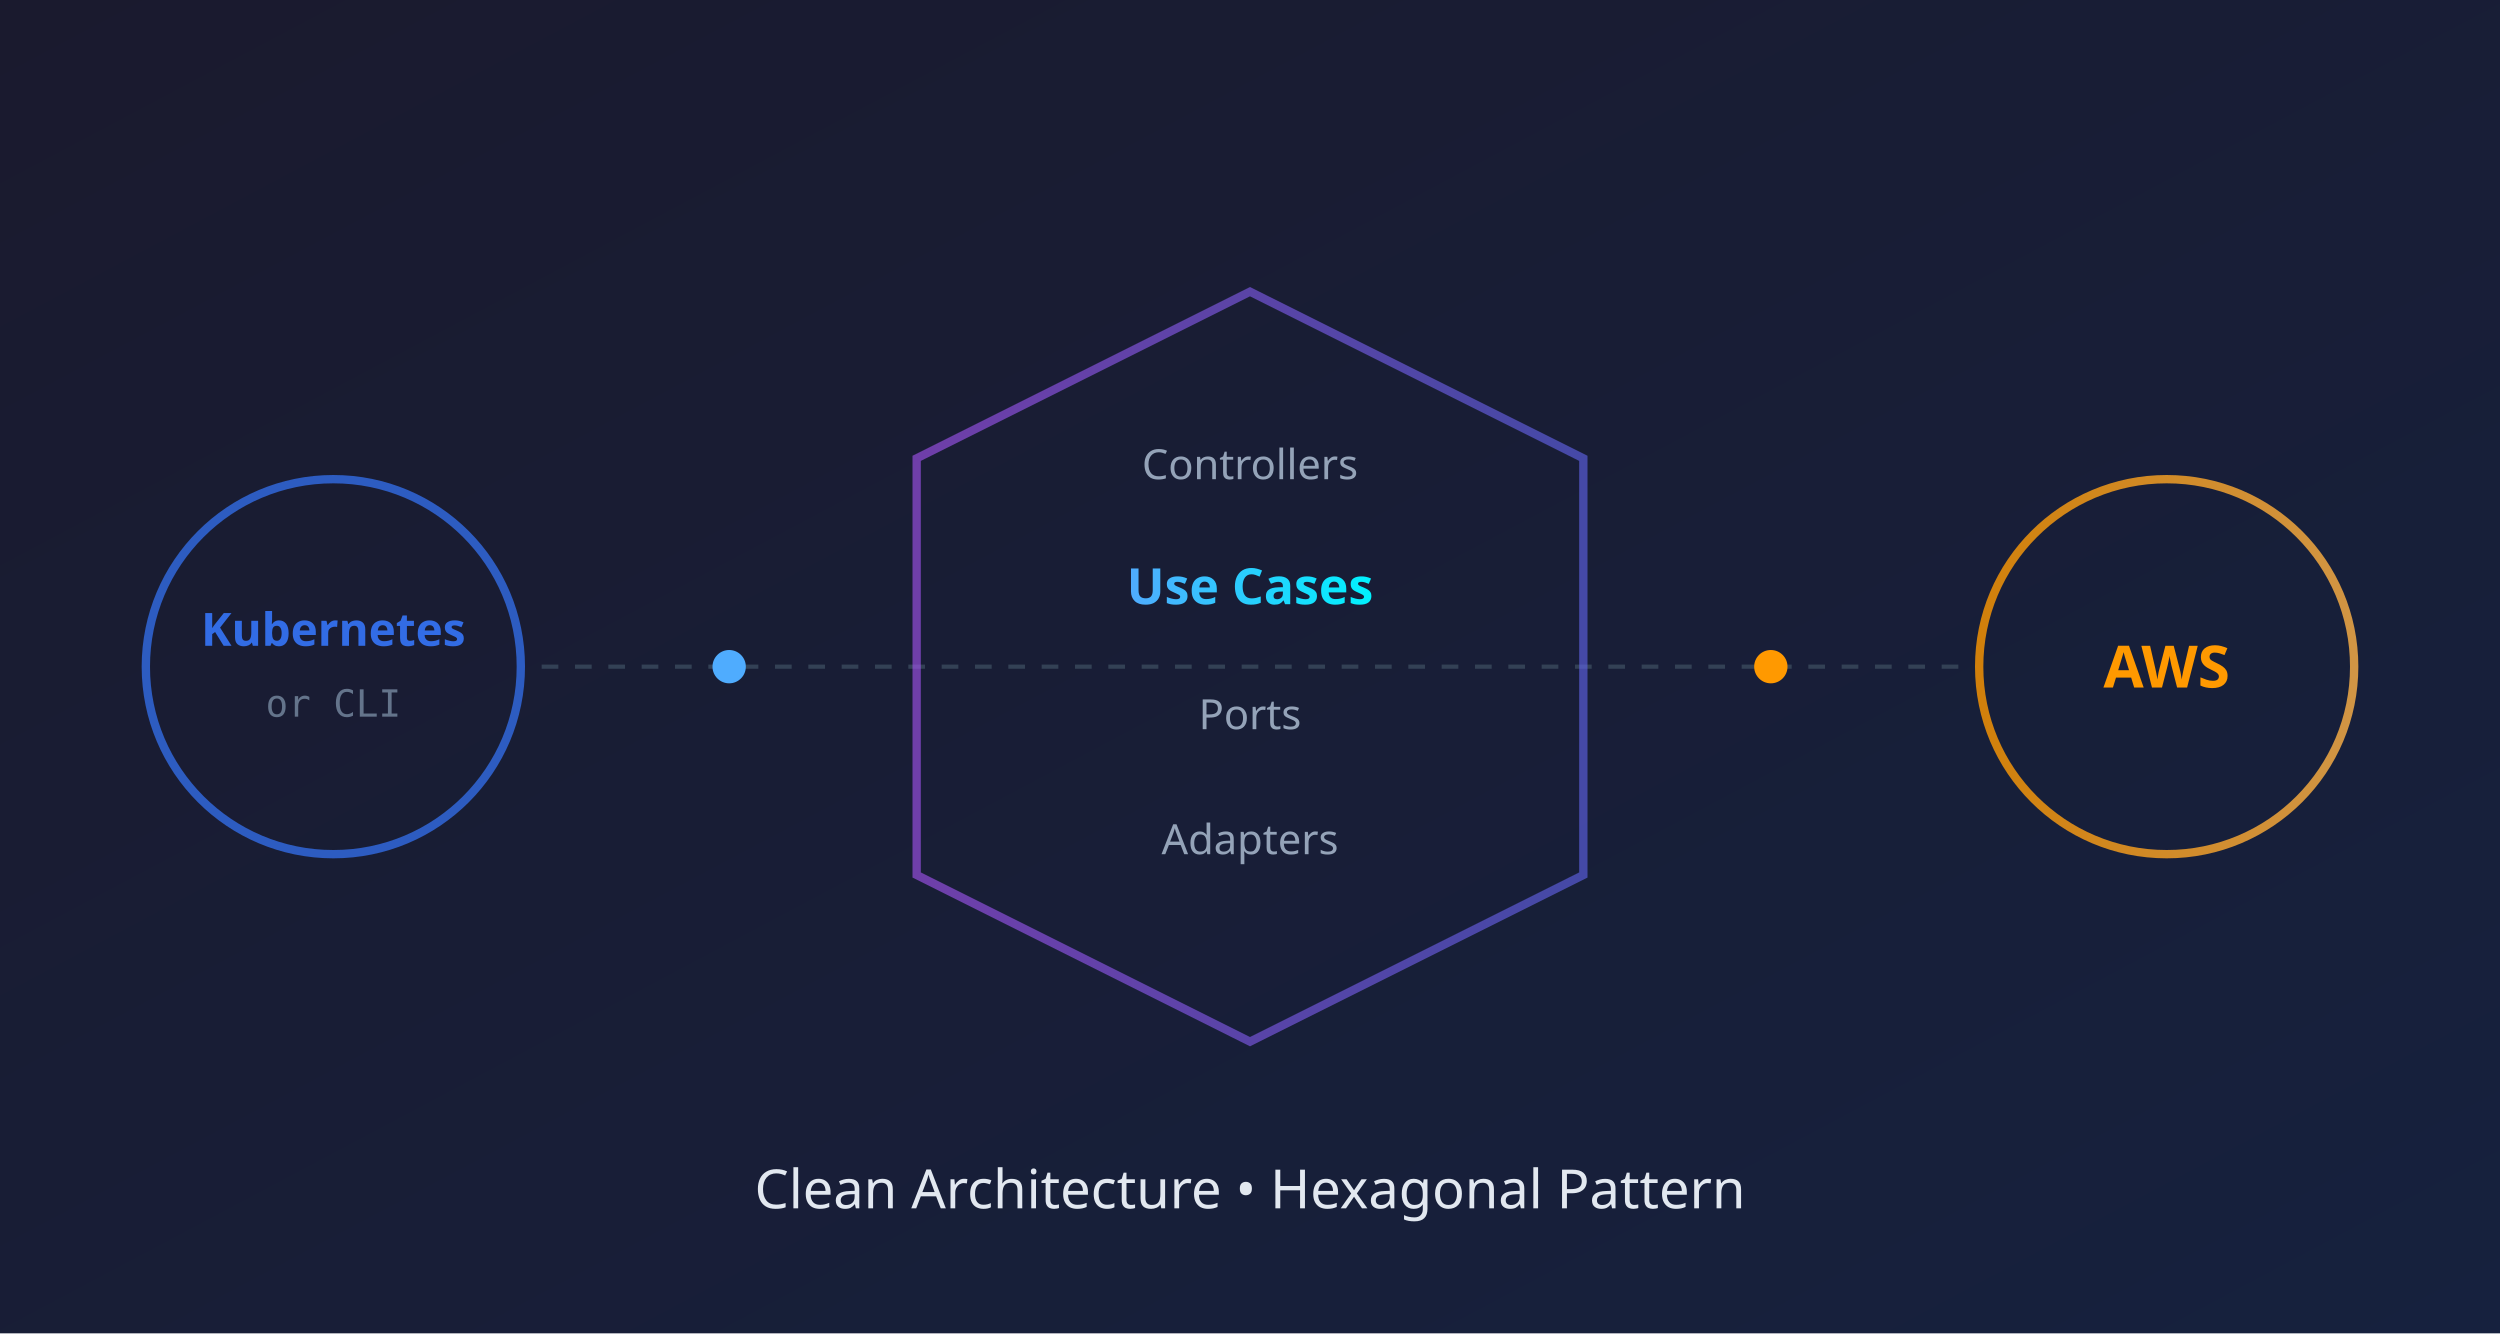
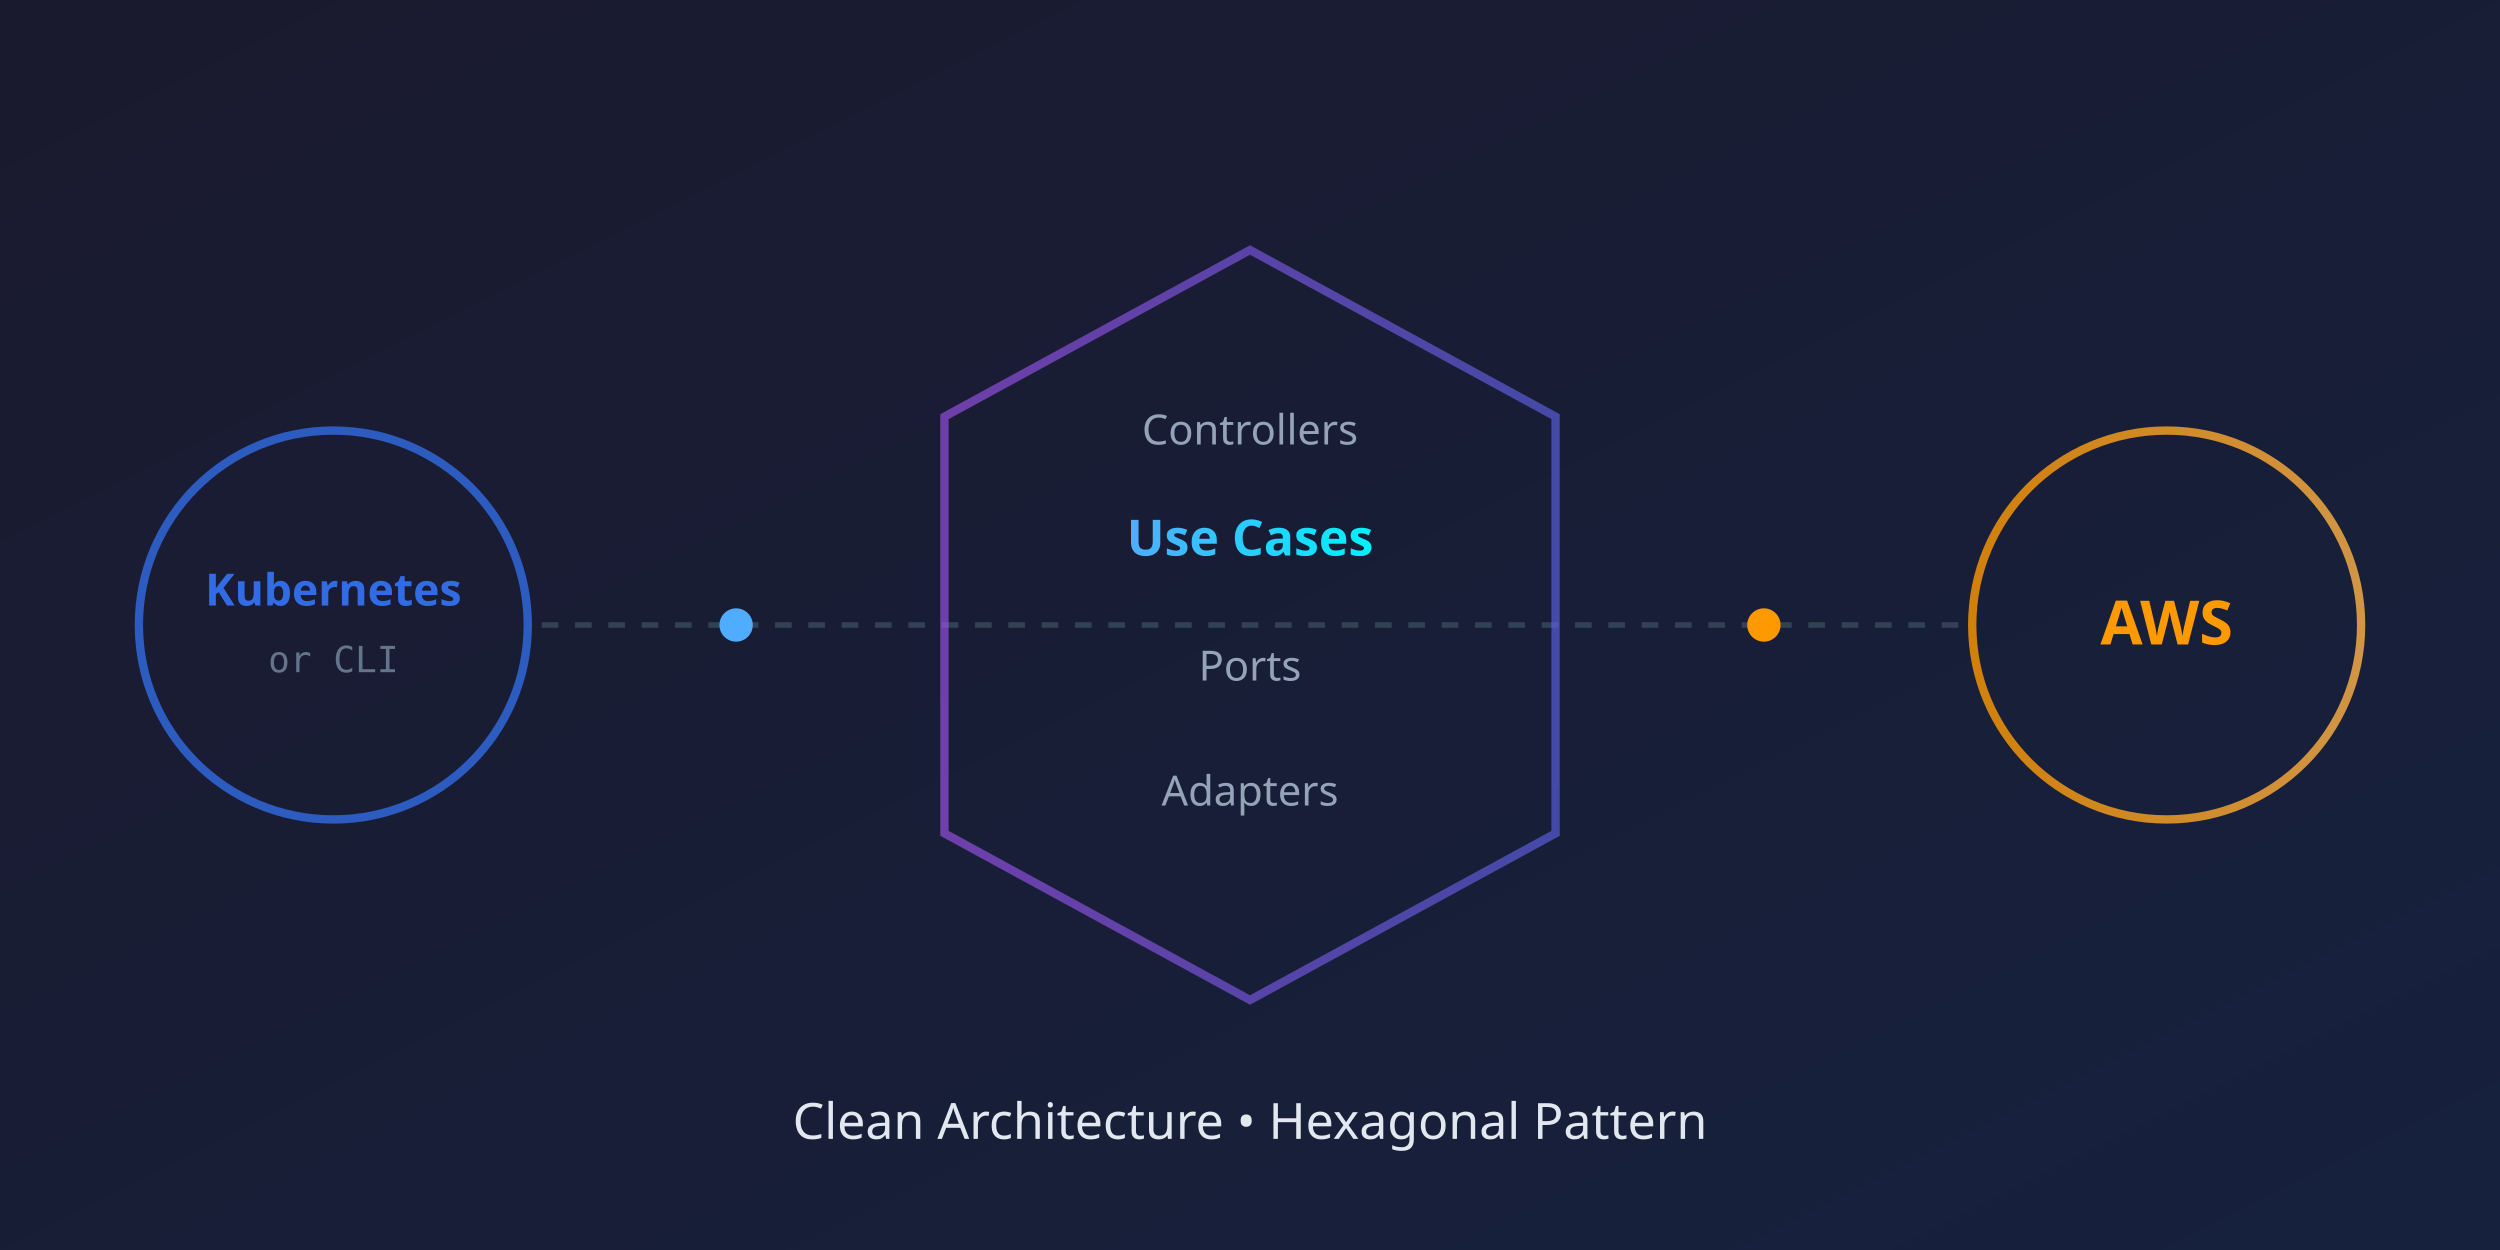
- <svg xmlns="http://www.w3.org/2000/svg" viewBox="0 0 600 320">
+ <svg xmlns="http://www.w3.org/2000/svg" viewBox="0 0 900 450">
  <defs>
    <linearGradient id="bg" x1="0%" y1="0%" x2="100%" y2="100%">
      <stop offset="0%" style="stop-color:#1a1a2e" />
      <stop offset="100%" style="stop-color:#16213e" />
    </linearGradient>
    <linearGradient id="blue" x1="0%" y1="0%" x2="100%" y2="0%">
      <stop offset="0%" style="stop-color:#4facfe" />
      <stop offset="100%" style="stop-color:#00f2fe" />
    </linearGradient>
    <linearGradient id="purple" x1="0%" y1="0%" x2="100%" y2="0%">
      <stop offset="0%" style="stop-color:#a855f7" />
      <stop offset="100%" style="stop-color:#6366f1" />
    </linearGradient>
    <linearGradient id="orange" x1="0%" y1="0%" x2="100%" y2="0%">
      <stop offset="0%" style="stop-color:#ff9900" />
      <stop offset="100%" style="stop-color:#ffb347" />
    </linearGradient>
  </defs>
-   <rect width="600" height="320" fill="url(#bg)" />
-   <circle cx="80" cy="160" r="45" fill="none" stroke="#326ce5" stroke-width="2" opacity="0.8" />
-   <text x="80" y="155" font-family="system-ui" font-size="11" font-weight="600" fill="#326ce5" text-anchor="middle">Kubernetes</text>
-   <text x="80" y="172" font-family="monospace" font-size="9" fill="#64748b" text-anchor="middle">or CLI</text>
-   <path d="M130 160 L470 160" stroke="#334155" stroke-width="1" stroke-dasharray="4,4" />
-   <polygon points="300,70 380,110 380,210 300,250 220,210 220,110" fill="none" stroke="url(#purple)" stroke-width="2" opacity="0.6" />
-   <text x="300" y="115" font-family="system-ui" font-size="10" fill="#94a3b8" text-anchor="middle">Controllers</text>
-   <text x="300" y="145" font-family="system-ui" font-size="12" font-weight="600" fill="url(#blue)" text-anchor="middle">Use Cases</text>
-   <text x="300" y="175" font-family="system-ui" font-size="10" fill="#94a3b8" text-anchor="middle">Ports</text>
-   <text x="300" y="205" font-family="system-ui" font-size="10" fill="#94a3b8" text-anchor="middle">Adapters</text>
-   <circle cx="520" cy="160" r="45" fill="none" stroke="url(#orange)" stroke-width="2" opacity="0.8" />
-   <text x="520" y="165" font-family="system-ui" font-size="14" font-weight="700" fill="#ff9900" text-anchor="middle">AWS</text>
-   <circle cx="175" cy="160" r="4" fill="#4facfe" />
-   <circle cx="425" cy="160" r="4" fill="#ff9900" />
-   <text x="300" y="290" font-family="system-ui" font-size="13" fill="#e2e8f0" text-anchor="middle">Clean Architecture • Hexagonal Pattern</text>
+   <rect width="900" height="450" fill="url(#bg)" />
+   <circle cx="120" cy="225" r="70" fill="none" stroke="#326ce5" stroke-width="3" opacity="0.8" />
+   <text x="120" y="218" font-family="system-ui" font-size="16" font-weight="600" fill="#326ce5" text-anchor="middle">Kubernetes</text>
+   <text x="120" y="242" font-family="monospace" font-size="13" fill="#64748b" text-anchor="middle">or CLI</text>
+   <path d="M195 225 L705 225" stroke="#334155" stroke-width="2" stroke-dasharray="6,6" />
+   <polygon points="450,90 560,150 560,300 450,360 340,300 340,150" fill="none" stroke="url(#purple)" stroke-width="3" opacity="0.6" />
+   <text x="450" y="160" font-family="system-ui" font-size="15" fill="#94a3b8" text-anchor="middle">Controllers</text>
+   <text x="450" y="200" font-family="system-ui" font-size="18" font-weight="600" fill="url(#blue)" text-anchor="middle">Use Cases</text>
+   <text x="450" y="245" font-family="system-ui" font-size="15" fill="#94a3b8" text-anchor="middle">Ports</text>
+   <text x="450" y="290" font-family="system-ui" font-size="15" fill="#94a3b8" text-anchor="middle">Adapters</text>
+   <circle cx="780" cy="225" r="70" fill="none" stroke="url(#orange)" stroke-width="3" opacity="0.8" />
+   <text x="780" y="232" font-family="system-ui" font-size="22" font-weight="700" fill="#ff9900" text-anchor="middle">AWS</text>
+   <circle cx="265" cy="225" r="6" fill="#4facfe" />
+   <circle cx="635" cy="225" r="6" fill="#ff9900" />
+   <text x="450" y="410" font-family="system-ui" font-size="18" fill="#e2e8f0" text-anchor="middle">Clean Architecture • Hexagonal Pattern</text>
</svg>
